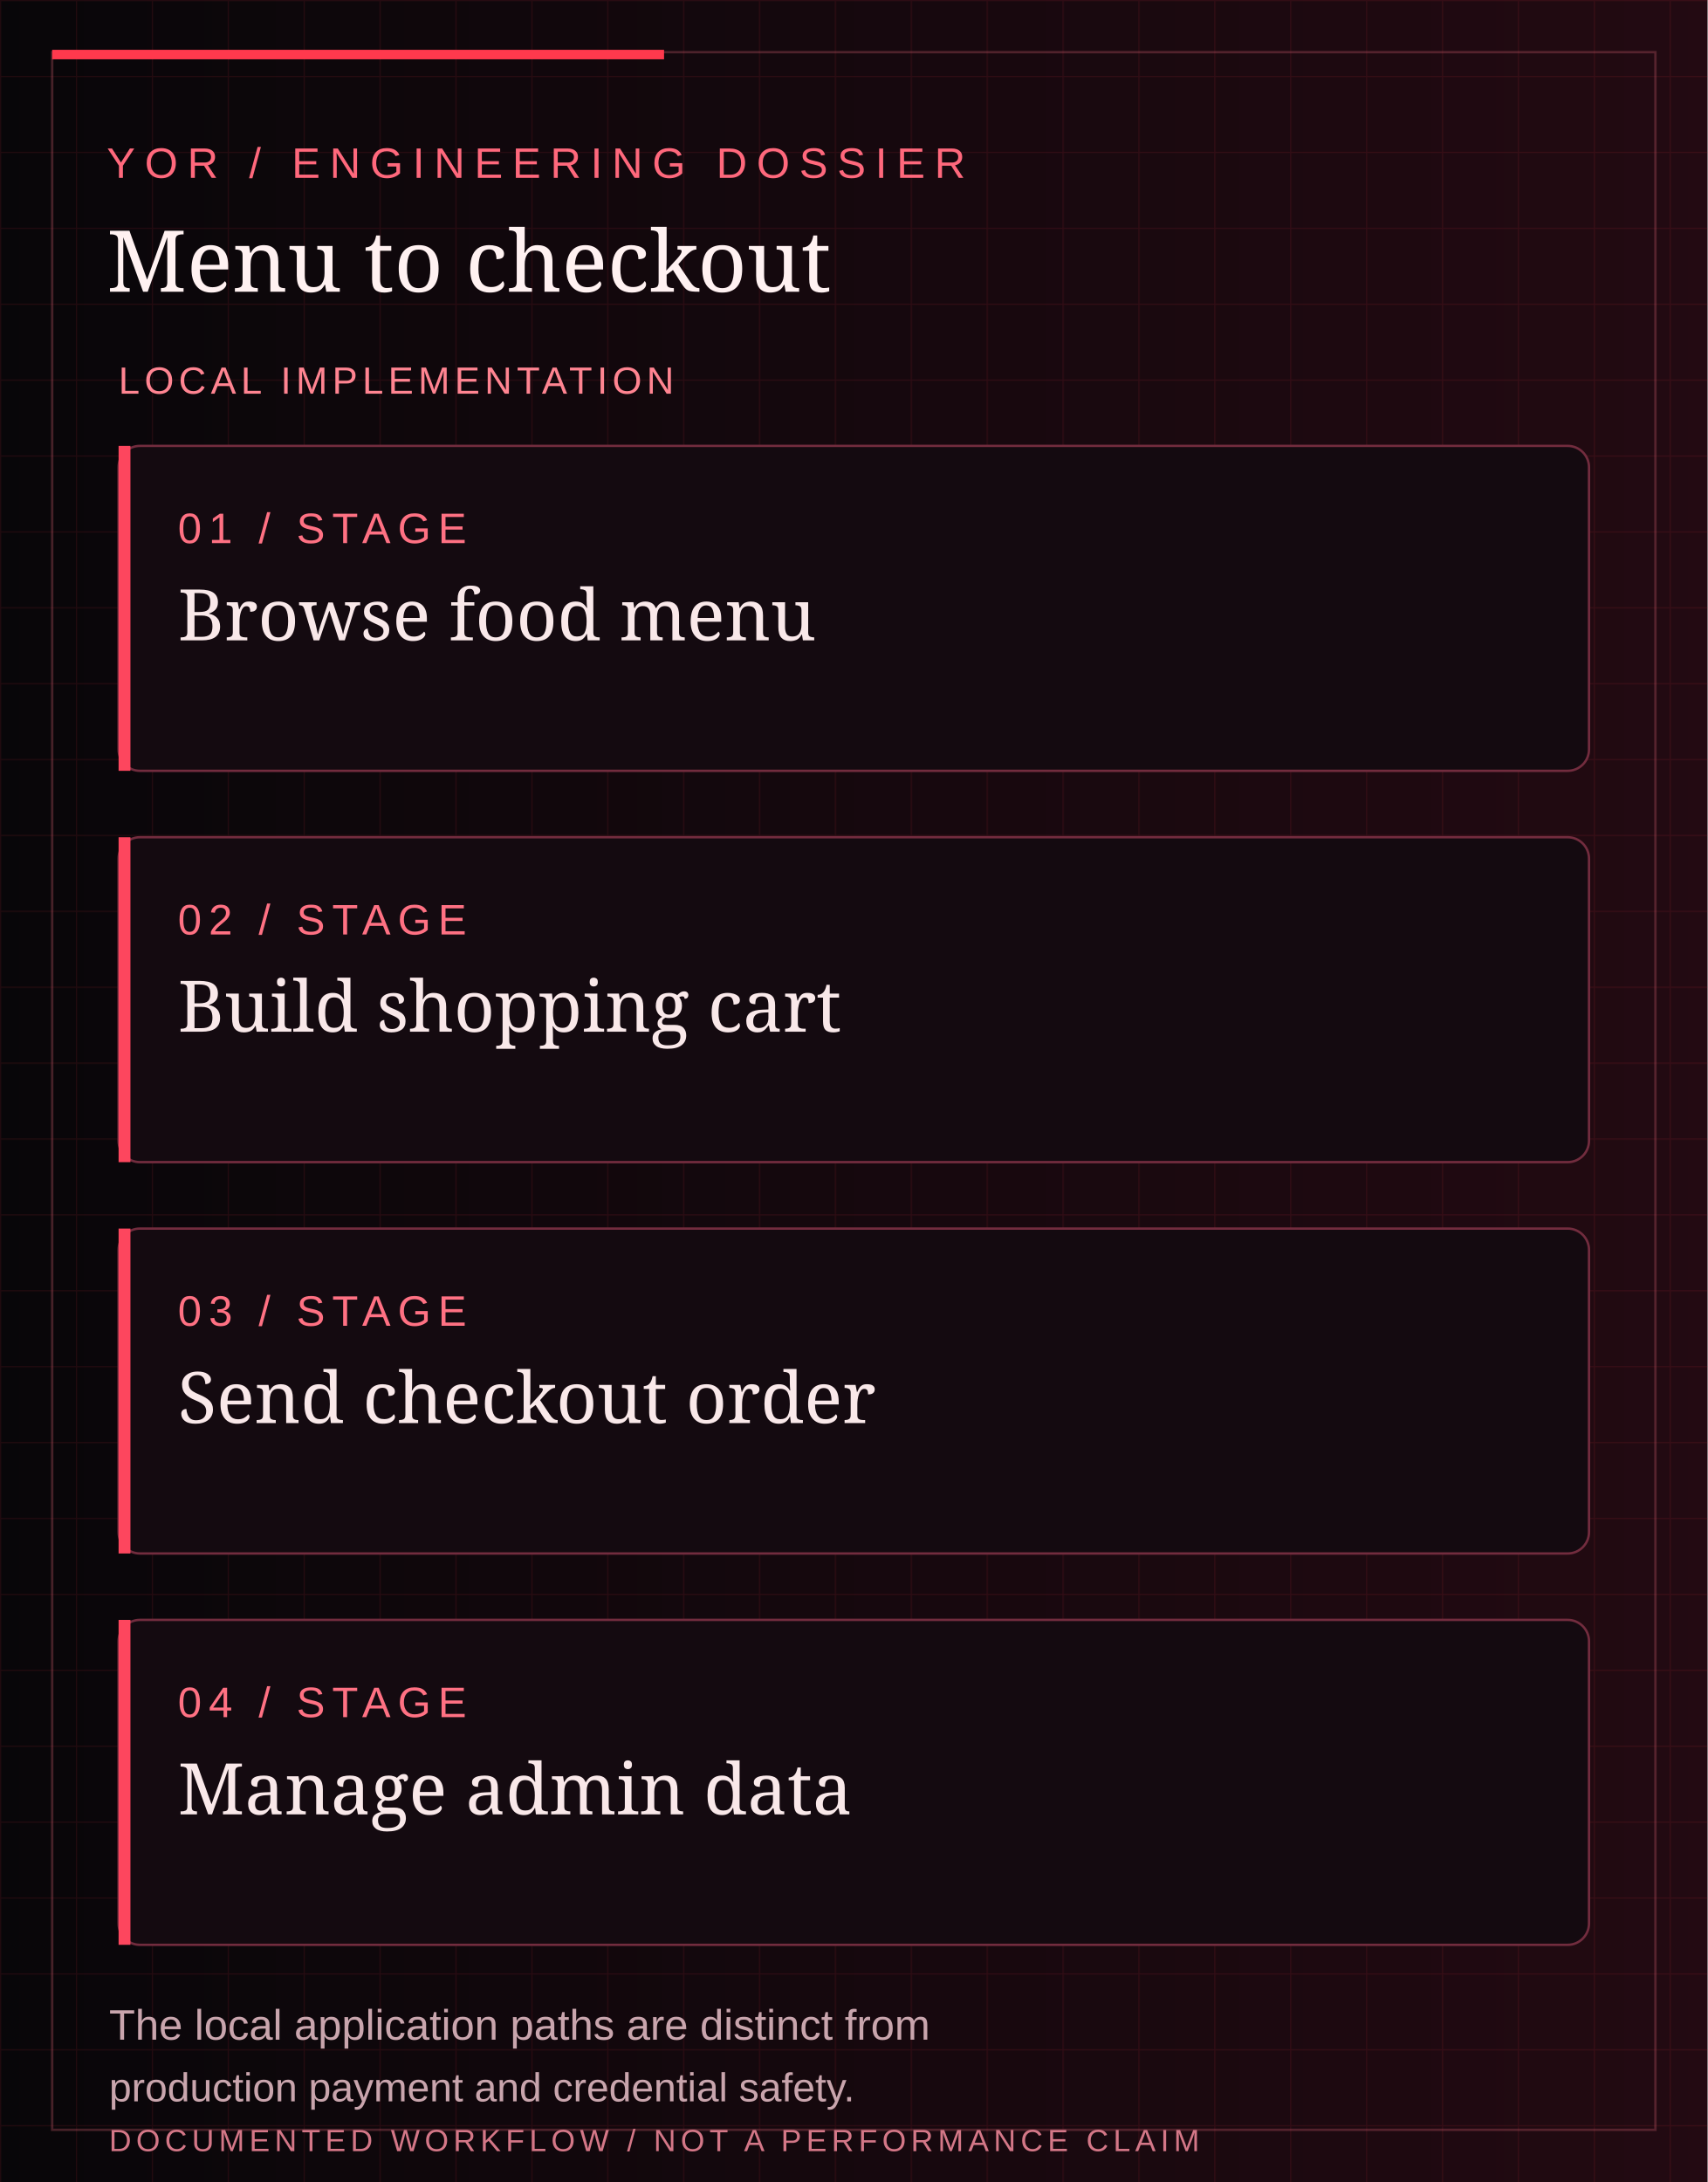
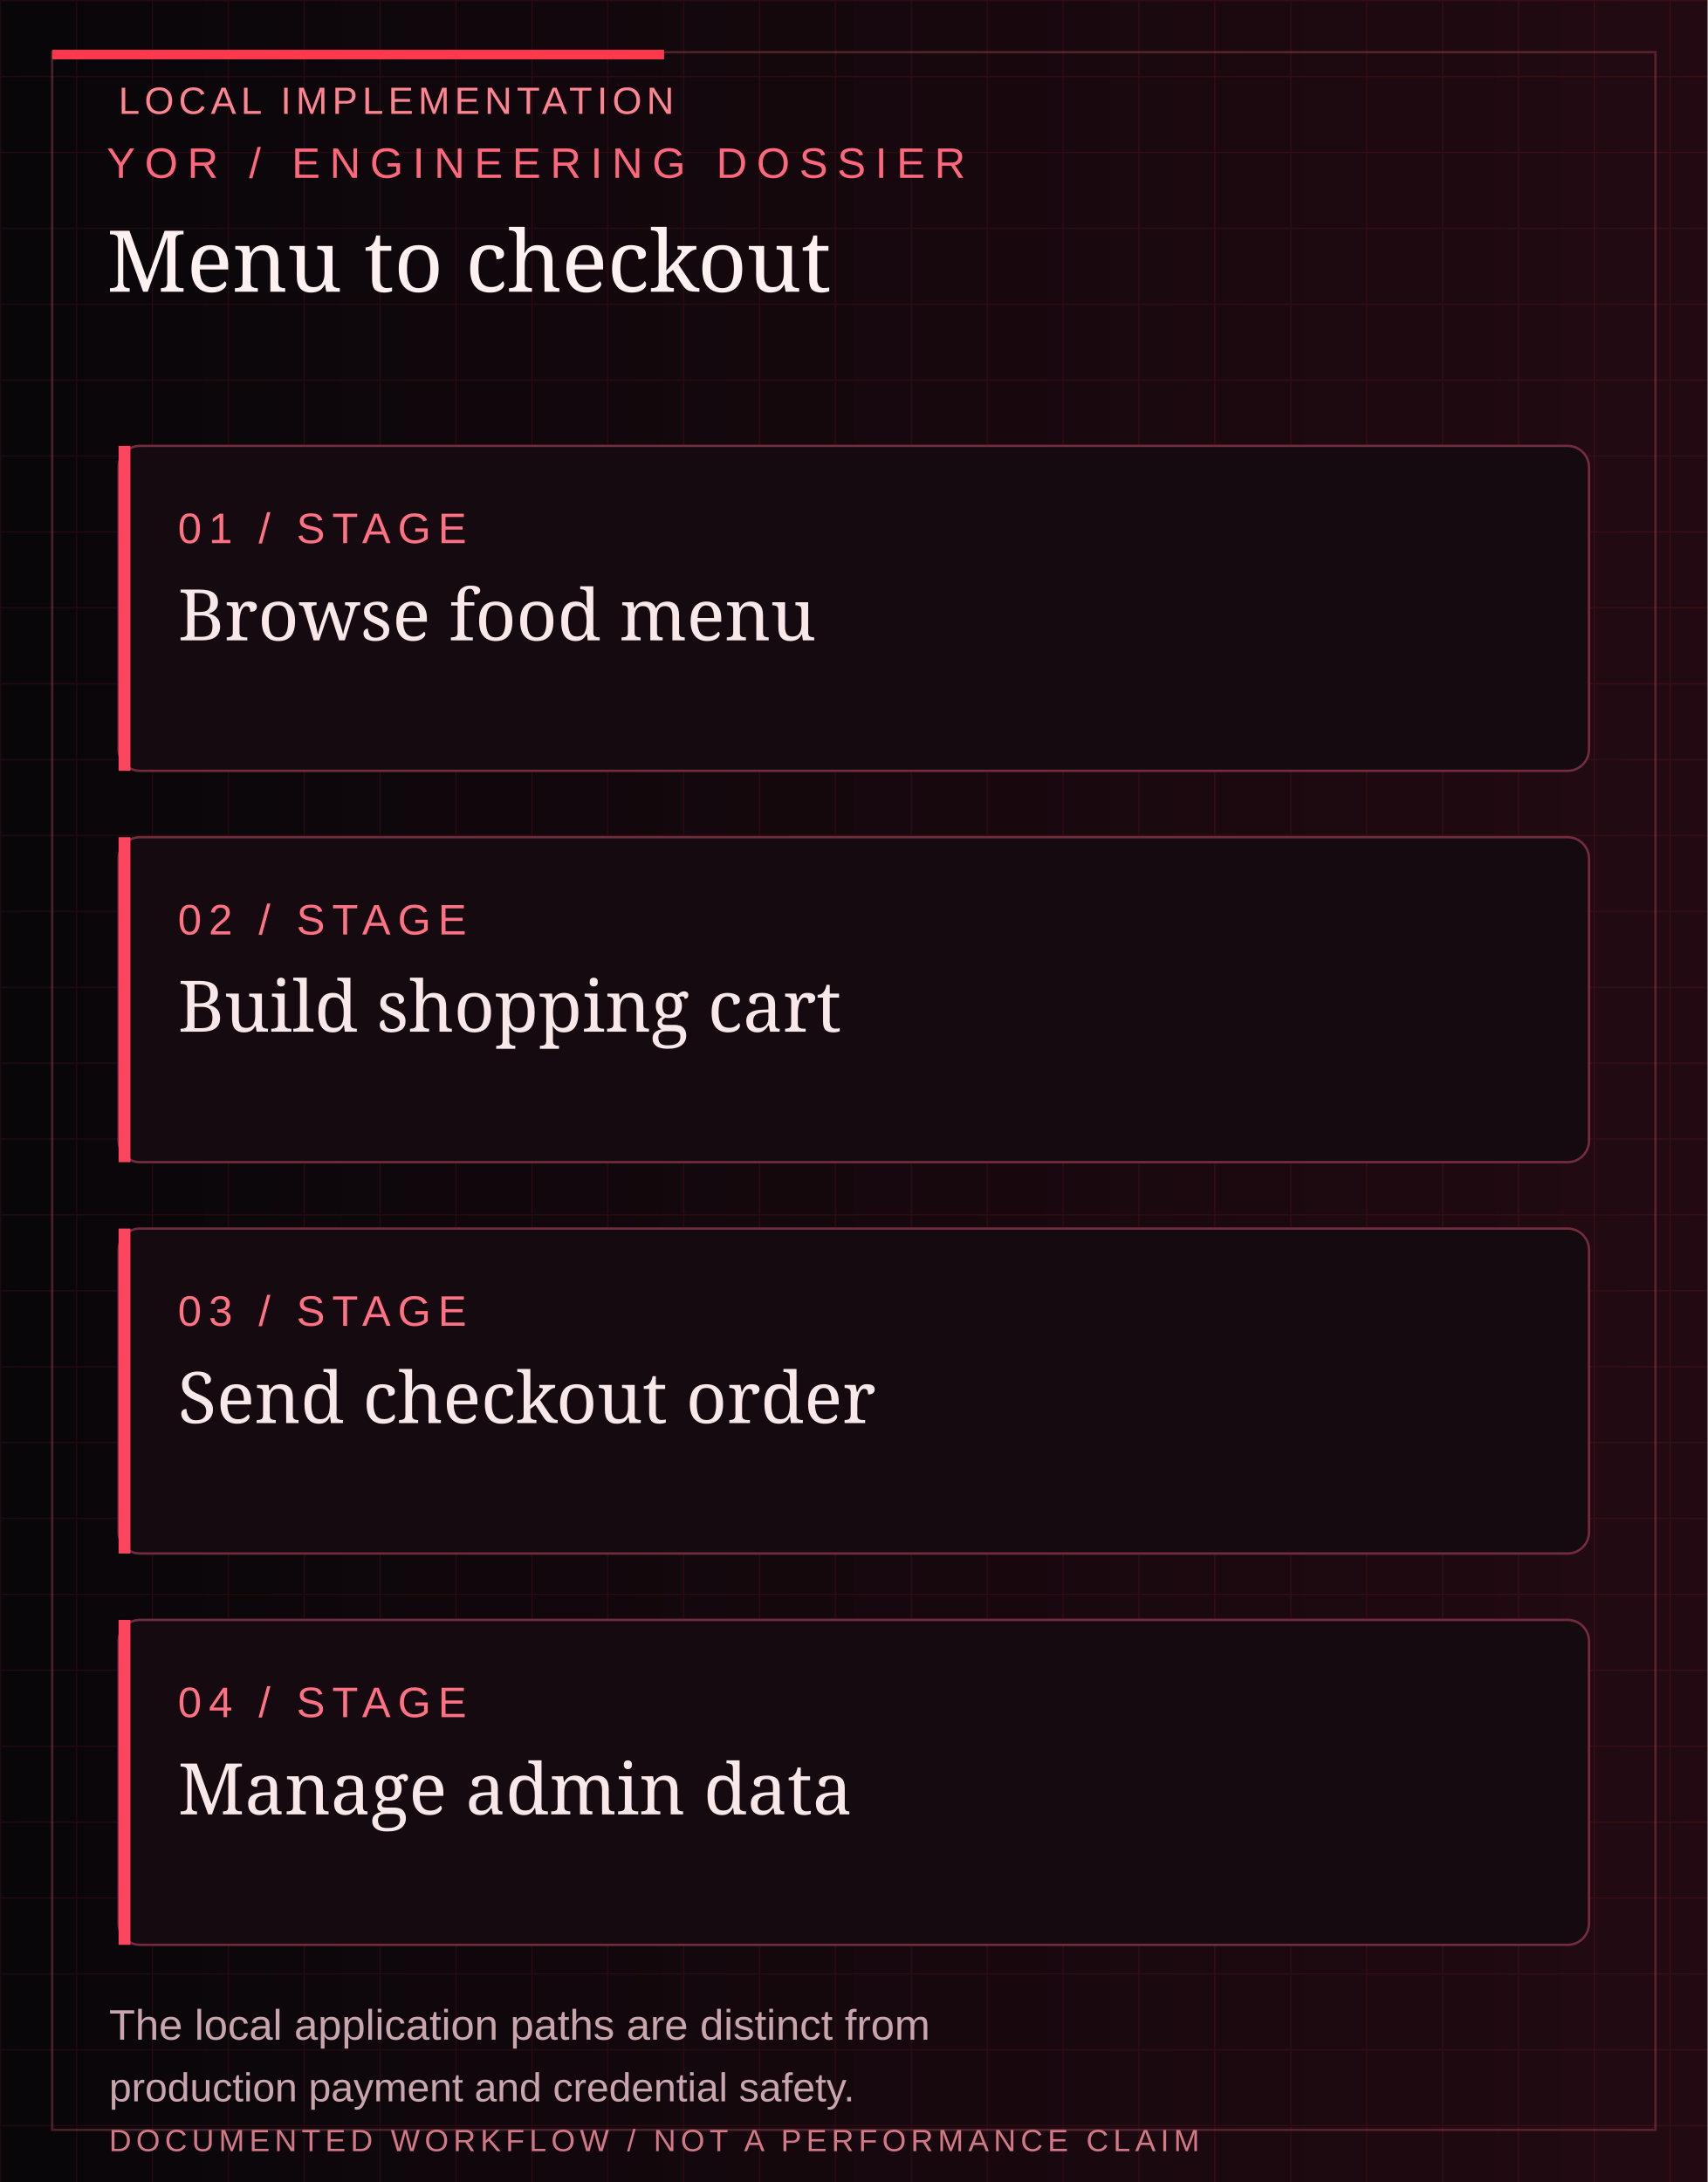
<svg xmlns="http://www.w3.org/2000/svg" width="720" height="920" viewBox="0 0 720 920" role="img">
  <defs>
    <linearGradient id="bg">
      <stop stop-color="#080609" />
      <stop offset="1" stop-color="#230a12" />
    </linearGradient>
    <pattern id="grid" width="32" height="32" patternUnits="userSpaceOnUse">
      <path d="M32 0H0V32" fill="none" stroke="#ff394d" stroke-opacity=".1" />
    </pattern>
  </defs>
  <rect width="720" height="920" fill="url(#bg)" />
  <rect width="720" height="920" fill="url(#grid)" />
  <rect x="22" y="22" width="676" height="876" fill="none" stroke="#a64a59" stroke-opacity=".4" />
  <path d="M22 23 H280" stroke="#ff394d" stroke-width="4" />
  <text x="45" y="75" fill="#ff687c" font-size="18" font-family="Arial" letter-spacing="4">YOR / ENGINEERING DOSSIER</text>
  <text x="45" y="123" font-size="36" fill="#fff1f1" font-family="Georgia">Menu to checkout</text>
-   <text x="50" y="166" font-size="16" fill="#ff8491" font-family="Arial" letter-spacing="2">LOCAL IMPLEMENTATION</text>
+   <text x="50" y="48" font-size="16" fill="#ff8491" font-family="Arial" letter-spacing="2">LOCAL IMPLEMENTATION</text>
  <rect x="50" y="188" width="620" height="137" rx="9" fill="#140a10" stroke="#722c3e" />
  <rect x="50" y="188" width="5" height="137" fill="#fd465e" />
  <text x="75" y="229" fill="#ff7183" font-family="Arial" font-size="18" letter-spacing="3">01 / STAGE</text>
  <text x="75" y="270" fill="#f9e8e9" font-family="Georgia" font-size="30">Browse food menu</text>
  <rect x="50" y="353" width="620" height="137" rx="9" fill="#140a10" stroke="#722c3e" />
  <rect x="50" y="353" width="5" height="137" fill="#fd465e" />
  <text x="75" y="394" fill="#ff7183" font-family="Arial" font-size="18" letter-spacing="3">02 / STAGE</text>
  <text x="75" y="435" fill="#f9e8e9" font-family="Georgia" font-size="30">Build shopping cart</text>
  <rect x="50" y="518" width="620" height="137" rx="9" fill="#140a10" stroke="#722c3e" />
  <rect x="50" y="518" width="5" height="137" fill="#fd465e" />
  <text x="75" y="559" fill="#ff7183" font-family="Arial" font-size="18" letter-spacing="3">03 / STAGE</text>
  <text x="75" y="600" fill="#f9e8e9" font-family="Georgia" font-size="30">Send checkout order</text>
  <rect x="50" y="683" width="620" height="137" rx="9" fill="#140a10" stroke="#722c3e" />
  <rect x="50" y="683" width="5" height="137" fill="#fd465e" />
  <text x="75" y="724" fill="#ff7183" font-family="Arial" font-size="18" letter-spacing="3">04 / STAGE</text>
  <text x="75" y="765" fill="#f9e8e9" font-family="Georgia" font-size="30">Manage admin data</text>
  <text x="46" y="860" fill="#c9a5ad" font-size="18" font-family="Arial">The local application paths are distinct from</text>
  <text x="46" y="886" fill="#c9a5ad" font-size="17" font-family="Arial">production payment and credential safety.</text>
  <text x="46" y="907" fill="#d47787" font-size="13" font-family="Arial" letter-spacing="2">DOCUMENTED WORKFLOW / NOT A PERFORMANCE CLAIM</text>
</svg>
